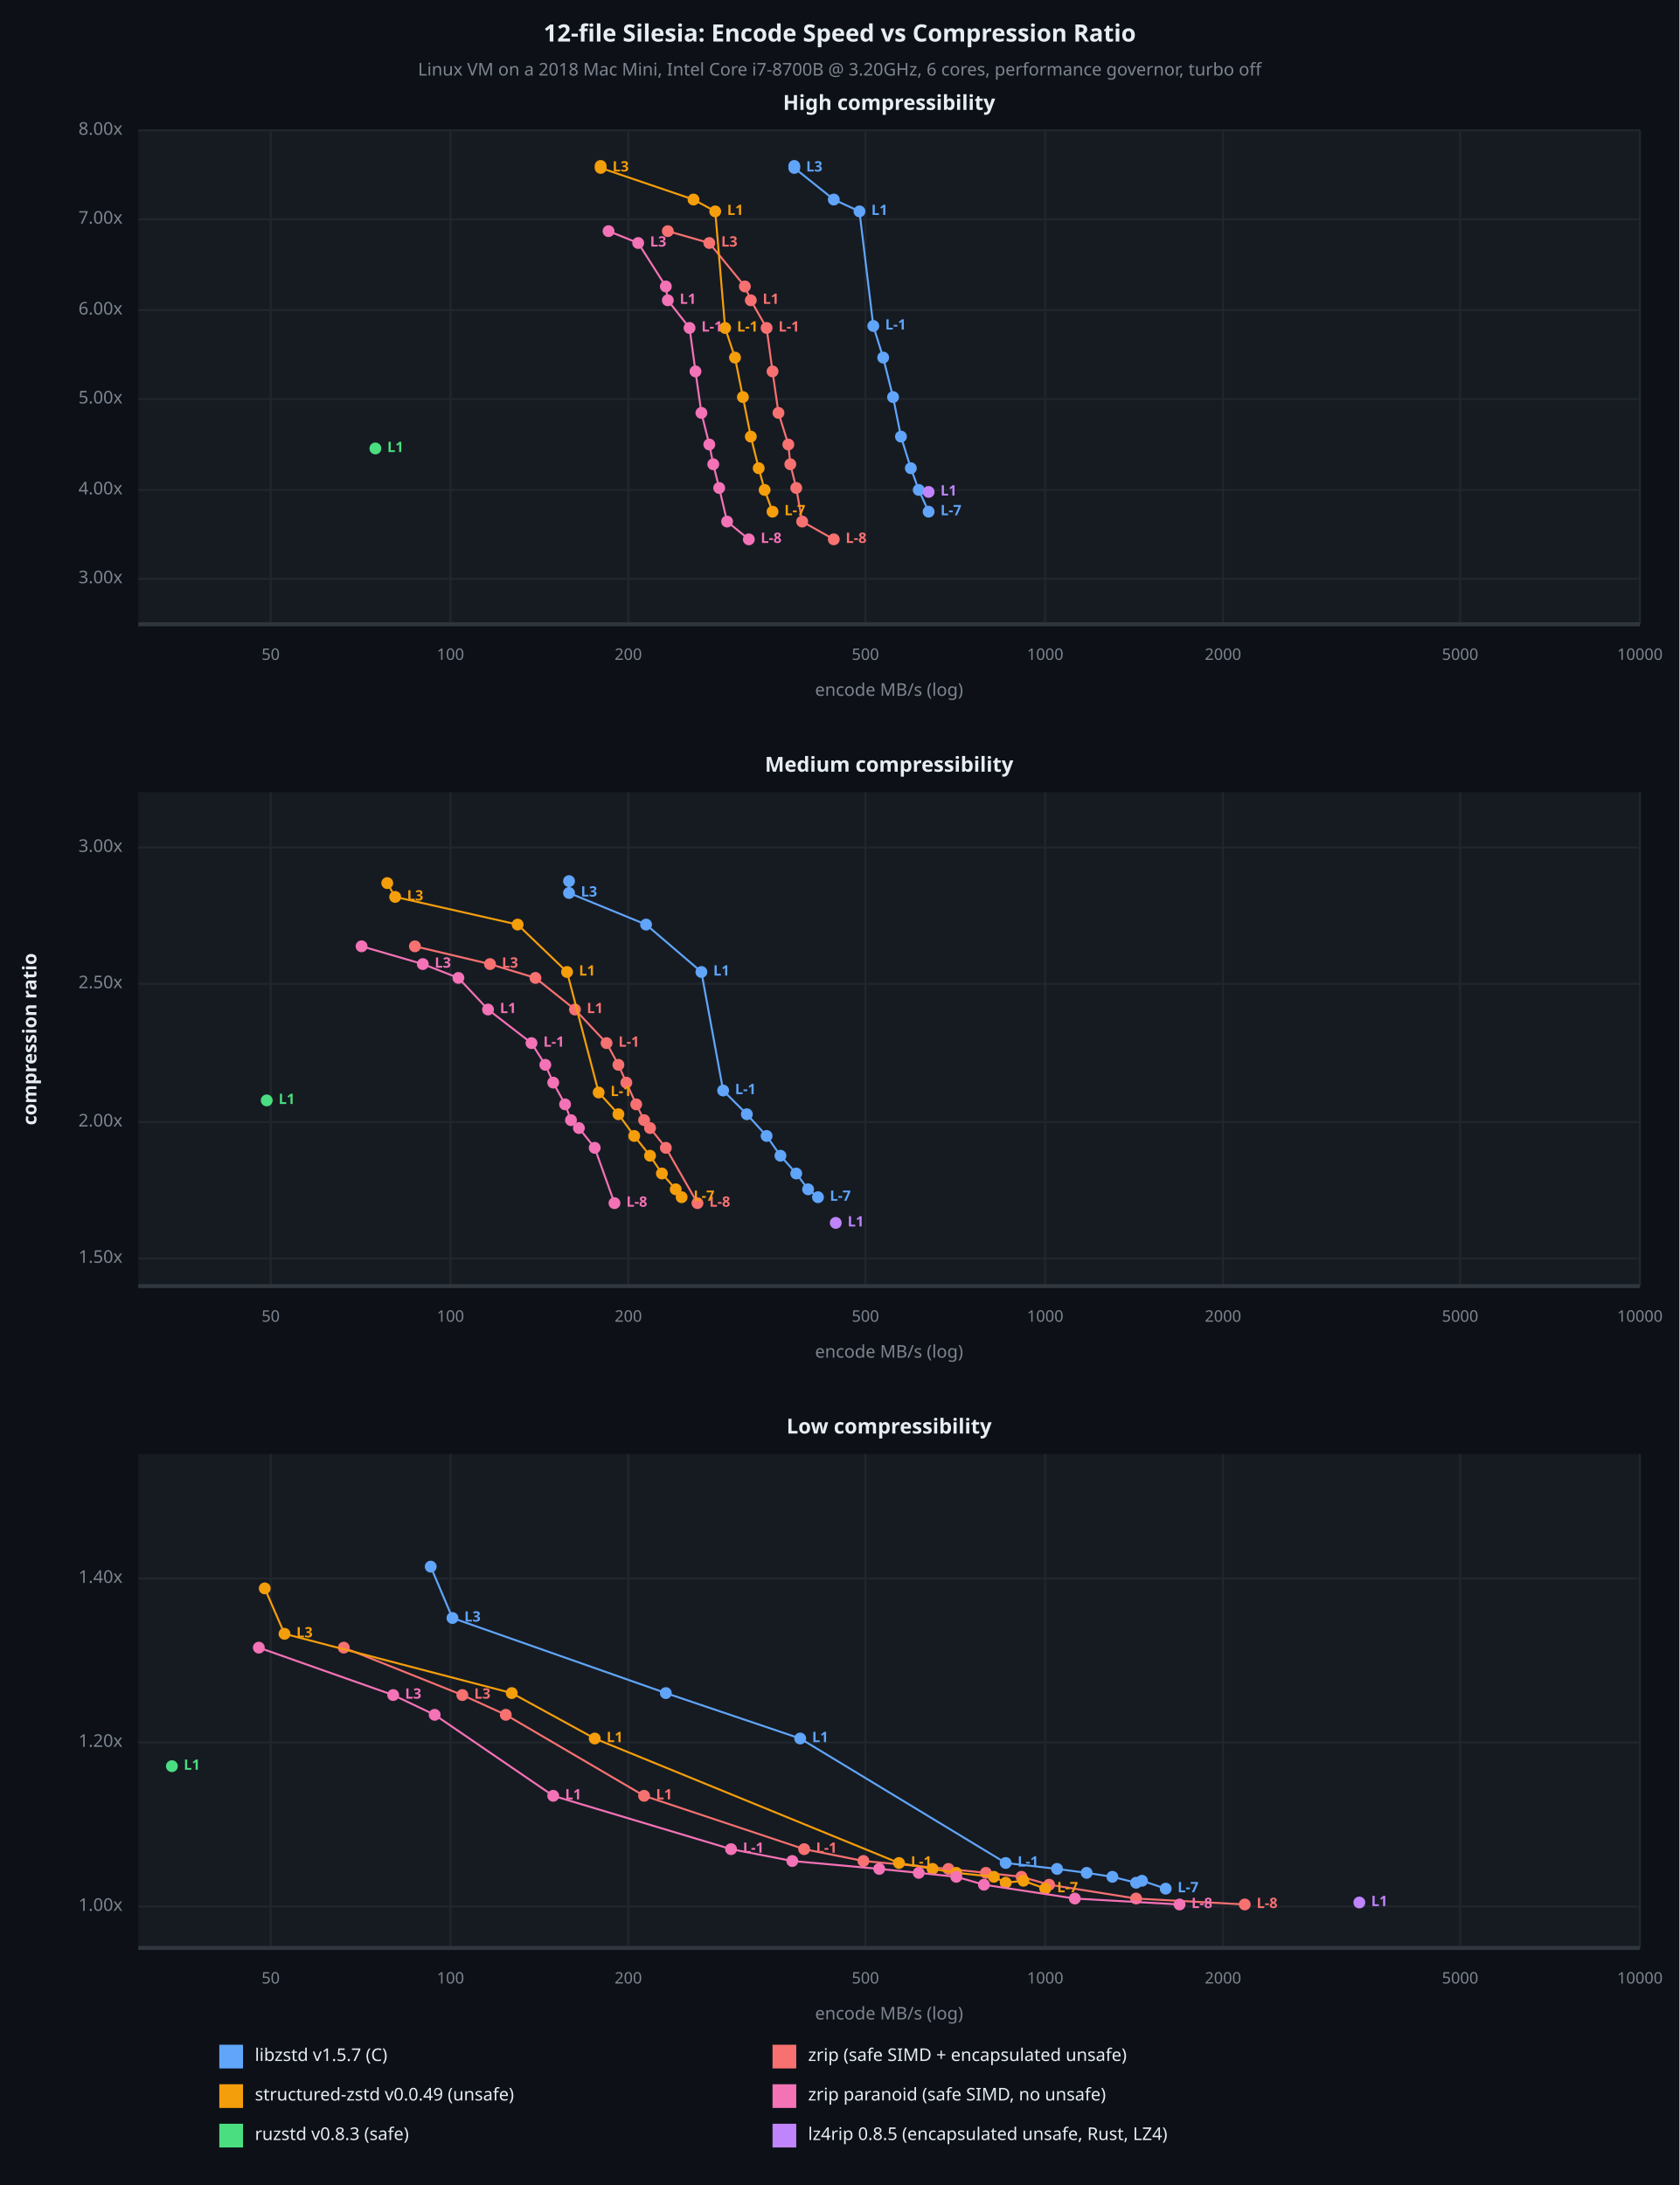
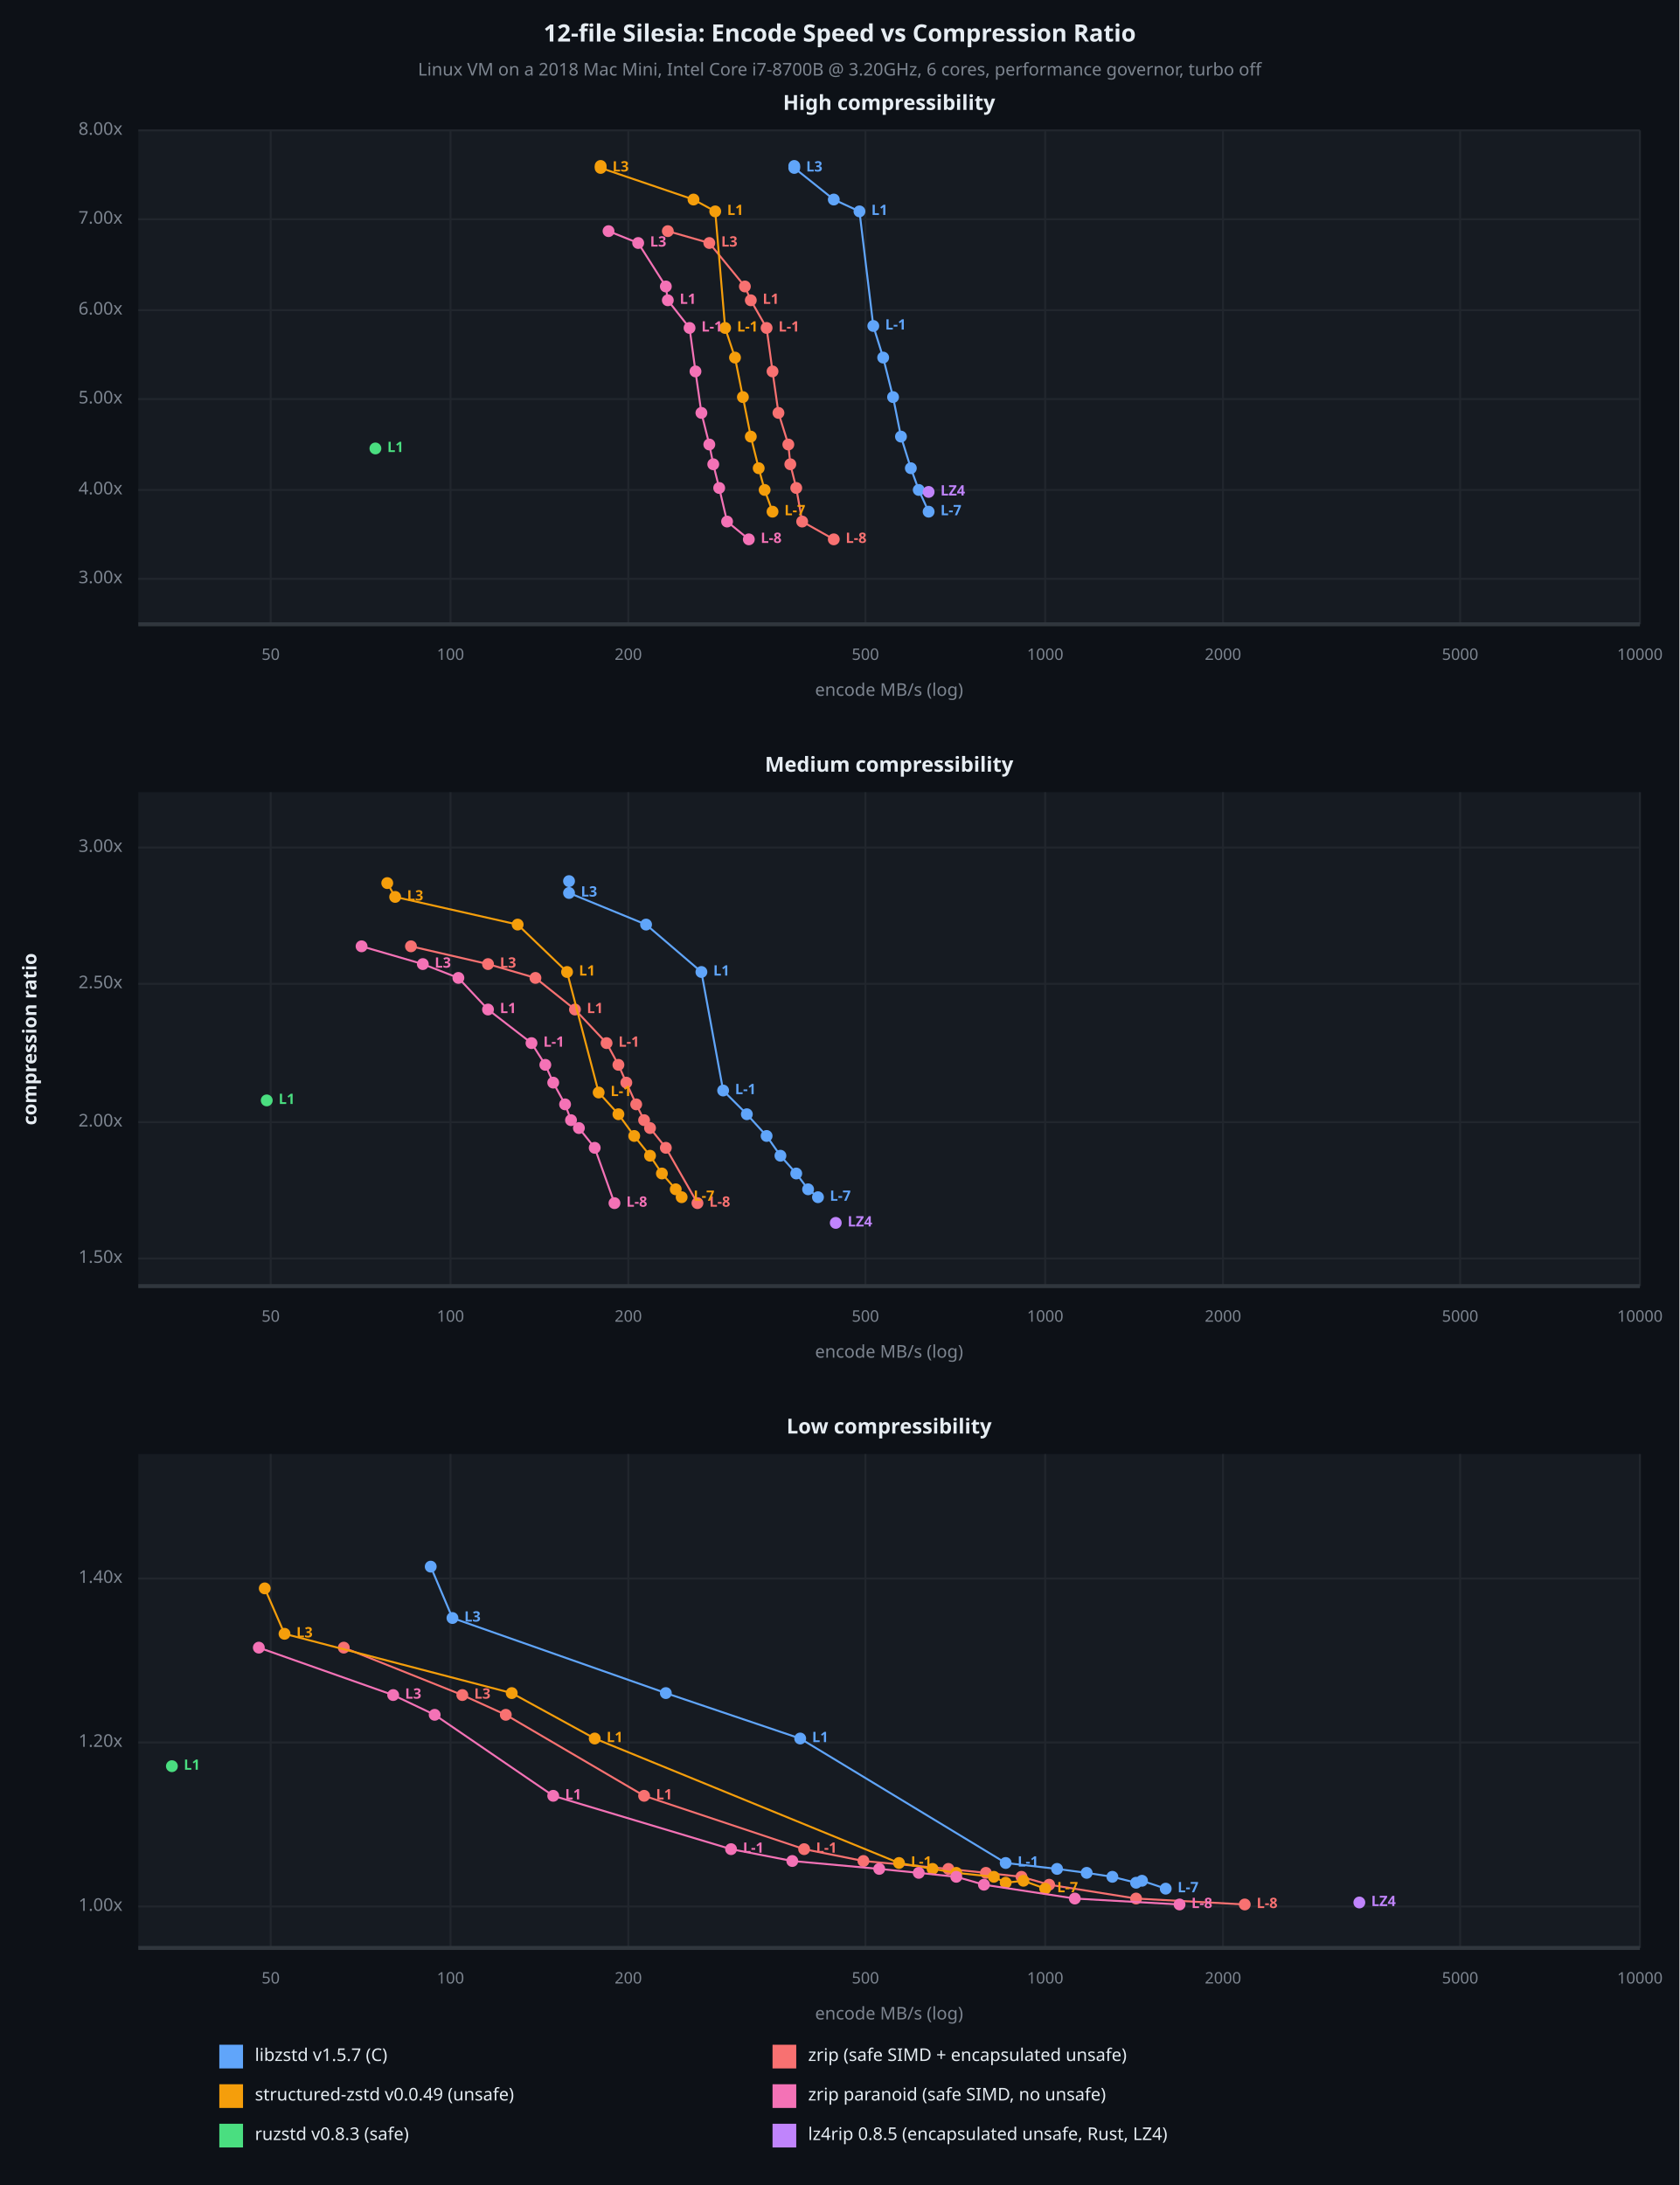
<svg xmlns="http://www.w3.org/2000/svg" viewBox="0 0 850 1106" font-family="system-ui, -apple-system, sans-serif">
  <rect x="0" y="0" width="850" height="1106" opacity="1" fill="#0D1117" stroke="none" />
  <text x="425" y="18" dy="0.5ex" text-anchor="middle" font-family="sans-serif" font-size="12.097" opacity="1" fill="#E6EDF3" font-weight="bold">
12-file Silesia: Encode Speed vs Compression Ratio
</text>
  <text x="425" y="36" dy="0.5ex" text-anchor="middle" font-family="sans-serif" font-size="8.871" opacity="1" fill="#7D8590">
Linux VM on a 2018 Mac Mini, Intel Core i7-8700B @ 3.20GHz, 6 cores, performance governor, turbo off
</text>
  <rect x="70" y="66" width="760" height="250" opacity="1" fill="#161B22" stroke="none" />
  <text x="450" y="53" dy="0.5ex" text-anchor="middle" font-family="sans-serif" font-size="10.484" opacity="1" fill="#E6EDF3" font-weight="bold">
High compressibility
</text>
  <polyline fill="none" opacity="1" stroke="#21262D" stroke-width="1" points="137,66 137,316 " />
  <text x="137" y="332" dy="0.5ex" text-anchor="middle" font-family="sans-serif" font-size="8.065" opacity="1" fill="#7D8590">
50
</text>
  <polyline fill="none" opacity="1" stroke="#21262D" stroke-width="1" points="228,66 228,316 " />
  <text x="228" y="332" dy="0.5ex" text-anchor="middle" font-family="sans-serif" font-size="8.065" opacity="1" fill="#7D8590">
100
</text>
  <polyline fill="none" opacity="1" stroke="#21262D" stroke-width="1" points="318,66 318,316 " />
  <text x="318" y="332" dy="0.5ex" text-anchor="middle" font-family="sans-serif" font-size="8.065" opacity="1" fill="#7D8590">
200
</text>
  <polyline fill="none" opacity="1" stroke="#21262D" stroke-width="1" points="438,66 438,316 " />
  <text x="438" y="332" dy="0.5ex" text-anchor="middle" font-family="sans-serif" font-size="8.065" opacity="1" fill="#7D8590">
500
</text>
  <polyline fill="none" opacity="1" stroke="#21262D" stroke-width="1" points="529,66 529,316 " />
  <text x="529" y="332" dy="0.5ex" text-anchor="middle" font-family="sans-serif" font-size="8.065" opacity="1" fill="#7D8590">
1000
</text>
  <polyline fill="none" opacity="1" stroke="#21262D" stroke-width="1" points="619,66 619,316 " />
  <text x="619" y="332" dy="0.5ex" text-anchor="middle" font-family="sans-serif" font-size="8.065" opacity="1" fill="#7D8590">
2000
</text>
  <polyline fill="none" opacity="1" stroke="#21262D" stroke-width="1" points="739,66 739,316 " />
  <text x="739" y="332" dy="0.5ex" text-anchor="middle" font-family="sans-serif" font-size="8.065" opacity="1" fill="#7D8590">
5000
</text>
  <polyline fill="none" opacity="1" stroke="#21262D" stroke-width="1" points="830,66 830,316 " />
  <text x="830" y="332" dy="0.5ex" text-anchor="middle" font-family="sans-serif" font-size="8.065" opacity="1" fill="#7D8590">
10000
</text>
  <polyline fill="none" opacity="1" stroke="#21262D" stroke-width="1" points="70,293 830,293 " />
  <text x="62" y="293" dy="0.5ex" text-anchor="end" font-family="sans-serif" font-size="8.871" opacity="1" fill="#7D8590">
3.00x
</text>
  <polyline fill="none" opacity="1" stroke="#21262D" stroke-width="1" points="70,248 830,248 " />
  <text x="62" y="248" dy="0.5ex" text-anchor="end" font-family="sans-serif" font-size="8.871" opacity="1" fill="#7D8590">
4.00x
</text>
  <polyline fill="none" opacity="1" stroke="#21262D" stroke-width="1" points="70,202 830,202 " />
  <text x="62" y="202" dy="0.5ex" text-anchor="end" font-family="sans-serif" font-size="8.871" opacity="1" fill="#7D8590">
5.00x
</text>
  <polyline fill="none" opacity="1" stroke="#21262D" stroke-width="1" points="70,157 830,157 " />
  <text x="62" y="157" dy="0.5ex" text-anchor="end" font-family="sans-serif" font-size="8.871" opacity="1" fill="#7D8590">
6.00x
</text>
  <polyline fill="none" opacity="1" stroke="#21262D" stroke-width="1" points="70,111 830,111 " />
  <text x="62" y="111" dy="0.5ex" text-anchor="end" font-family="sans-serif" font-size="8.871" opacity="1" fill="#7D8590">
7.00x
</text>
  <polyline fill="none" opacity="1" stroke="#21262D" stroke-width="1" points="70,66 830,66 " />
  <text x="62" y="66" dy="0.5ex" text-anchor="end" font-family="sans-serif" font-size="8.871" opacity="1" fill="#7D8590">
8.00x
</text>
  <polyline fill="none" opacity="1" stroke="#30363D" stroke-width="2" points="70,316 830,316 " />
  <polyline fill="none" opacity="1" stroke="#60A5FA" stroke-width="1" points="470,259 465,248 461,237 456,221 452,201 447,181 442,165 435,107 422,101 402,85 402,84 " />
  <circle cx="470" cy="259" r="3" opacity="1" fill="#60A5FA" stroke="none" stroke-width="1" />
  <text x="476" y="259" dy="0.5ex" text-anchor="start" font-family="sans-serif" font-size="7.258" opacity="1" fill="#60A5FA" font-weight="bold">
L-7
</text>
  <circle cx="465" cy="248" r="3" opacity="1" fill="#60A5FA" stroke="none" stroke-width="1" />
  <circle cx="461" cy="237" r="3" opacity="1" fill="#60A5FA" stroke="none" stroke-width="1" />
  <circle cx="456" cy="221" r="3" opacity="1" fill="#60A5FA" stroke="none" stroke-width="1" />
  <circle cx="452" cy="201" r="3" opacity="1" fill="#60A5FA" stroke="none" stroke-width="1" />
  <circle cx="447" cy="181" r="3" opacity="1" fill="#60A5FA" stroke="none" stroke-width="1" />
  <circle cx="442" cy="165" r="3" opacity="1" fill="#60A5FA" stroke="none" stroke-width="1" />
  <text x="448" y="165" dy="0.5ex" text-anchor="start" font-family="sans-serif" font-size="7.258" opacity="1" fill="#60A5FA" font-weight="bold">
L-1
</text>
  <circle cx="435" cy="107" r="3" opacity="1" fill="#60A5FA" stroke="none" stroke-width="1" />
  <text x="441" y="107" dy="0.5ex" text-anchor="start" font-family="sans-serif" font-size="7.258" opacity="1" fill="#60A5FA" font-weight="bold">
L1
</text>
  <circle cx="422" cy="101" r="3" opacity="1" fill="#60A5FA" stroke="none" stroke-width="1" />
  <circle cx="402" cy="85" r="3" opacity="1" fill="#60A5FA" stroke="none" stroke-width="1" />
  <text x="408" y="85" dy="0.5ex" text-anchor="start" font-family="sans-serif" font-size="7.258" opacity="1" fill="#60A5FA" font-weight="bold">
L3
</text>
  <circle cx="402" cy="84" r="3" opacity="1" fill="#60A5FA" stroke="none" stroke-width="1" />
  <polyline fill="none" opacity="1" stroke="#F87171" stroke-width="1" points="422,273 406,264 403,247 400,235 399,225 394,209 391,188 388,166 380,152 377,145 359,123 338,117 " />
  <circle cx="422" cy="273" r="3" opacity="1" fill="#F87171" stroke="none" stroke-width="1" />
  <text x="428" y="273" dy="0.5ex" text-anchor="start" font-family="sans-serif" font-size="7.258" opacity="1" fill="#F87171" font-weight="bold">
L-8
</text>
  <circle cx="406" cy="264" r="3" opacity="1" fill="#F87171" stroke="none" stroke-width="1" />
  <circle cx="403" cy="247" r="3" opacity="1" fill="#F87171" stroke="none" stroke-width="1" />
  <circle cx="400" cy="235" r="3" opacity="1" fill="#F87171" stroke="none" stroke-width="1" />
  <circle cx="399" cy="225" r="3" opacity="1" fill="#F87171" stroke="none" stroke-width="1" />
  <circle cx="394" cy="209" r="3" opacity="1" fill="#F87171" stroke="none" stroke-width="1" />
  <circle cx="391" cy="188" r="3" opacity="1" fill="#F87171" stroke="none" stroke-width="1" />
  <circle cx="388" cy="166" r="3" opacity="1" fill="#F87171" stroke="none" stroke-width="1" />
  <text x="394" y="166" dy="0.5ex" text-anchor="start" font-family="sans-serif" font-size="7.258" opacity="1" fill="#F87171" font-weight="bold">
L-1
</text>
  <circle cx="380" cy="152" r="3" opacity="1" fill="#F87171" stroke="none" stroke-width="1" />
  <text x="386" y="152" dy="0.5ex" text-anchor="start" font-family="sans-serif" font-size="7.258" opacity="1" fill="#F87171" font-weight="bold">
L1
</text>
  <circle cx="377" cy="145" r="3" opacity="1" fill="#F87171" stroke="none" stroke-width="1" />
  <circle cx="359" cy="123" r="3" opacity="1" fill="#F87171" stroke="none" stroke-width="1" />
  <text x="365" y="123" dy="0.5ex" text-anchor="start" font-family="sans-serif" font-size="7.258" opacity="1" fill="#F87171" font-weight="bold">
L3
</text>
  <circle cx="338" cy="117" r="3" opacity="1" fill="#F87171" stroke="none" stroke-width="1" />
  <polyline fill="none" opacity="1" stroke="#F59E0B" stroke-width="1" points="391,259 387,248 384,237 380,221 376,201 372,181 367,166 362,107 351,101 304,85 304,84 " />
  <circle cx="391" cy="259" r="3" opacity="1" fill="#F59E0B" stroke="none" stroke-width="1" />
  <text x="397" y="259" dy="0.5ex" text-anchor="start" font-family="sans-serif" font-size="7.258" opacity="1" fill="#F59E0B" font-weight="bold">
L-7
</text>
  <circle cx="387" cy="248" r="3" opacity="1" fill="#F59E0B" stroke="none" stroke-width="1" />
  <circle cx="384" cy="237" r="3" opacity="1" fill="#F59E0B" stroke="none" stroke-width="1" />
  <circle cx="380" cy="221" r="3" opacity="1" fill="#F59E0B" stroke="none" stroke-width="1" />
  <circle cx="376" cy="201" r="3" opacity="1" fill="#F59E0B" stroke="none" stroke-width="1" />
  <circle cx="372" cy="181" r="3" opacity="1" fill="#F59E0B" stroke="none" stroke-width="1" />
  <circle cx="367" cy="166" r="3" opacity="1" fill="#F59E0B" stroke="none" stroke-width="1" />
  <text x="373" y="166" dy="0.5ex" text-anchor="start" font-family="sans-serif" font-size="7.258" opacity="1" fill="#F59E0B" font-weight="bold">
L-1
</text>
  <circle cx="362" cy="107" r="3" opacity="1" fill="#F59E0B" stroke="none" stroke-width="1" />
  <text x="368" y="107" dy="0.5ex" text-anchor="start" font-family="sans-serif" font-size="7.258" opacity="1" fill="#F59E0B" font-weight="bold">
L1
</text>
  <circle cx="351" cy="101" r="3" opacity="1" fill="#F59E0B" stroke="none" stroke-width="1" />
  <circle cx="304" cy="85" r="3" opacity="1" fill="#F59E0B" stroke="none" stroke-width="1" />
  <text x="310" y="85" dy="0.5ex" text-anchor="start" font-family="sans-serif" font-size="7.258" opacity="1" fill="#F59E0B" font-weight="bold">
L3
</text>
  <circle cx="304" cy="84" r="3" opacity="1" fill="#F59E0B" stroke="none" stroke-width="1" />
  <polyline fill="none" opacity="1" stroke="#F472B6" stroke-width="1" points="379,273 368,264 364,247 361,235 359,225 355,209 352,188 349,166 338,152 337,145 323,123 308,117 " />
  <circle cx="379" cy="273" r="3" opacity="1" fill="#F472B6" stroke="none" stroke-width="1" />
  <text x="385" y="273" dy="0.5ex" text-anchor="start" font-family="sans-serif" font-size="7.258" opacity="1" fill="#F472B6" font-weight="bold">
L-8
</text>
  <circle cx="368" cy="264" r="3" opacity="1" fill="#F472B6" stroke="none" stroke-width="1" />
  <circle cx="364" cy="247" r="3" opacity="1" fill="#F472B6" stroke="none" stroke-width="1" />
  <circle cx="361" cy="235" r="3" opacity="1" fill="#F472B6" stroke="none" stroke-width="1" />
  <circle cx="359" cy="225" r="3" opacity="1" fill="#F472B6" stroke="none" stroke-width="1" />
  <circle cx="355" cy="209" r="3" opacity="1" fill="#F472B6" stroke="none" stroke-width="1" />
  <circle cx="352" cy="188" r="3" opacity="1" fill="#F472B6" stroke="none" stroke-width="1" />
  <circle cx="349" cy="166" r="3" opacity="1" fill="#F472B6" stroke="none" stroke-width="1" />
  <text x="355" y="166" dy="0.5ex" text-anchor="start" font-family="sans-serif" font-size="7.258" opacity="1" fill="#F472B6" font-weight="bold">
L-1
</text>
  <circle cx="338" cy="152" r="3" opacity="1" fill="#F472B6" stroke="none" stroke-width="1" />
  <text x="344" y="152" dy="0.5ex" text-anchor="start" font-family="sans-serif" font-size="7.258" opacity="1" fill="#F472B6" font-weight="bold">
L1
</text>
  <circle cx="337" cy="145" r="3" opacity="1" fill="#F472B6" stroke="none" stroke-width="1" />
  <circle cx="323" cy="123" r="3" opacity="1" fill="#F472B6" stroke="none" stroke-width="1" />
  <text x="329" y="123" dy="0.5ex" text-anchor="start" font-family="sans-serif" font-size="7.258" opacity="1" fill="#F472B6" font-weight="bold">
L3
</text>
  <circle cx="308" cy="117" r="3" opacity="1" fill="#F472B6" stroke="none" stroke-width="1" />
  <circle cx="190" cy="227" r="3" opacity="1" fill="#4ADE80" stroke="none" stroke-width="1" />
  <text x="196" y="227" dy="0.5ex" text-anchor="start" font-family="sans-serif" font-size="7.258" opacity="1" fill="#4ADE80" font-weight="bold">
L1
</text>
  <circle cx="470" cy="249" r="3" opacity="1" fill="#C084FC" stroke="none" stroke-width="1" />
  <text x="476" y="249" dy="0.5ex" text-anchor="start" font-family="sans-serif" font-size="7.258" opacity="1" fill="#C084FC" font-weight="bold">
- L1
+ LZ4
</text>
  <text x="450" y="350" dy="0.5ex" text-anchor="middle" font-family="sans-serif" font-size="8.871" opacity="1" fill="#7D8590">
encode MB/s (log)
</text>
  <rect x="70" y="401" width="760" height="250" opacity="1" fill="#161B22" stroke="none" />
  <text x="450" y="388" dy="0.5ex" text-anchor="middle" font-family="sans-serif" font-size="10.484" opacity="1" fill="#E6EDF3" font-weight="bold">
Medium compressibility
</text>
  <polyline fill="none" opacity="1" stroke="#21262D" stroke-width="1" points="137,401 137,651 " />
  <text x="137" y="667" dy="0.5ex" text-anchor="middle" font-family="sans-serif" font-size="8.065" opacity="1" fill="#7D8590">
50
</text>
  <polyline fill="none" opacity="1" stroke="#21262D" stroke-width="1" points="228,401 228,651 " />
  <text x="228" y="667" dy="0.5ex" text-anchor="middle" font-family="sans-serif" font-size="8.065" opacity="1" fill="#7D8590">
100
</text>
  <polyline fill="none" opacity="1" stroke="#21262D" stroke-width="1" points="318,401 318,651 " />
  <text x="318" y="667" dy="0.5ex" text-anchor="middle" font-family="sans-serif" font-size="8.065" opacity="1" fill="#7D8590">
200
</text>
  <polyline fill="none" opacity="1" stroke="#21262D" stroke-width="1" points="438,401 438,651 " />
  <text x="438" y="667" dy="0.5ex" text-anchor="middle" font-family="sans-serif" font-size="8.065" opacity="1" fill="#7D8590">
500
</text>
  <polyline fill="none" opacity="1" stroke="#21262D" stroke-width="1" points="529,401 529,651 " />
  <text x="529" y="667" dy="0.5ex" text-anchor="middle" font-family="sans-serif" font-size="8.065" opacity="1" fill="#7D8590">
1000
</text>
  <polyline fill="none" opacity="1" stroke="#21262D" stroke-width="1" points="619,401 619,651 " />
  <text x="619" y="667" dy="0.5ex" text-anchor="middle" font-family="sans-serif" font-size="8.065" opacity="1" fill="#7D8590">
2000
</text>
  <polyline fill="none" opacity="1" stroke="#21262D" stroke-width="1" points="739,401 739,651 " />
  <text x="739" y="667" dy="0.5ex" text-anchor="middle" font-family="sans-serif" font-size="8.065" opacity="1" fill="#7D8590">
5000
</text>
  <polyline fill="none" opacity="1" stroke="#21262D" stroke-width="1" points="830,401 830,651 " />
  <text x="830" y="667" dy="0.5ex" text-anchor="middle" font-family="sans-serif" font-size="8.065" opacity="1" fill="#7D8590">
10000
</text>
  <polyline fill="none" opacity="1" stroke="#21262D" stroke-width="1" points="70,637 830,637 " />
  <text x="62" y="637" dy="0.5ex" text-anchor="end" font-family="sans-serif" font-size="8.871" opacity="1" fill="#7D8590">
1.50x
</text>
  <polyline fill="none" opacity="1" stroke="#21262D" stroke-width="1" points="70,568 830,568 " />
  <text x="62" y="568" dy="0.5ex" text-anchor="end" font-family="sans-serif" font-size="8.871" opacity="1" fill="#7D8590">
2.00x
</text>
  <polyline fill="none" opacity="1" stroke="#21262D" stroke-width="1" points="70,498 830,498 " />
  <text x="62" y="498" dy="0.5ex" text-anchor="end" font-family="sans-serif" font-size="8.871" opacity="1" fill="#7D8590">
2.50x
</text>
  <polyline fill="none" opacity="1" stroke="#21262D" stroke-width="1" points="70,429 830,429 " />
  <text x="62" y="429" dy="0.5ex" text-anchor="end" font-family="sans-serif" font-size="8.871" opacity="1" fill="#7D8590">
3.00x
</text>
  <polyline fill="none" opacity="1" stroke="#30363D" stroke-width="2" points="70,651 830,651 " />
  <polyline fill="none" opacity="1" stroke="#60A5FA" stroke-width="1" points="414,606 409,602 403,594 395,585 388,575 378,564 366,552 355,492 327,468 288,452 288,446 " />
  <circle cx="414" cy="606" r="3" opacity="1" fill="#60A5FA" stroke="none" stroke-width="1" />
  <text x="420" y="606" dy="0.5ex" text-anchor="start" font-family="sans-serif" font-size="7.258" opacity="1" fill="#60A5FA" font-weight="bold">
L-7
</text>
  <circle cx="409" cy="602" r="3" opacity="1" fill="#60A5FA" stroke="none" stroke-width="1" />
  <circle cx="403" cy="594" r="3" opacity="1" fill="#60A5FA" stroke="none" stroke-width="1" />
  <circle cx="395" cy="585" r="3" opacity="1" fill="#60A5FA" stroke="none" stroke-width="1" />
  <circle cx="388" cy="575" r="3" opacity="1" fill="#60A5FA" stroke="none" stroke-width="1" />
  <circle cx="378" cy="564" r="3" opacity="1" fill="#60A5FA" stroke="none" stroke-width="1" />
  <circle cx="366" cy="552" r="3" opacity="1" fill="#60A5FA" stroke="none" stroke-width="1" />
  <text x="372" y="552" dy="0.5ex" text-anchor="start" font-family="sans-serif" font-size="7.258" opacity="1" fill="#60A5FA" font-weight="bold">
L-1
</text>
  <circle cx="355" cy="492" r="3" opacity="1" fill="#60A5FA" stroke="none" stroke-width="1" />
  <text x="361" y="492" dy="0.5ex" text-anchor="start" font-family="sans-serif" font-size="7.258" opacity="1" fill="#60A5FA" font-weight="bold">
L1
</text>
  <circle cx="327" cy="468" r="3" opacity="1" fill="#60A5FA" stroke="none" stroke-width="1" />
  <circle cx="288" cy="452" r="3" opacity="1" fill="#60A5FA" stroke="none" stroke-width="1" />
  <text x="294" y="452" dy="0.5ex" text-anchor="start" font-family="sans-serif" font-size="7.258" opacity="1" fill="#60A5FA" font-weight="bold">
L3
</text>
  <circle cx="288" cy="446" r="3" opacity="1" fill="#60A5FA" stroke="none" stroke-width="1" />
-   <polyline fill="none" opacity="1" stroke="#F87171" stroke-width="1" points="353,609 337,581 329,571 326,567 322,559 317,548 313,539 307,528 291,511 271,495 248,488 210,479 " />
+   <polyline fill="none" opacity="1" stroke="#F87171" stroke-width="1" points="353,609 337,581 329,571 326,567 322,559 317,548 313,539 307,528 291,511 271,495 247,488 208,479 " />
  <circle cx="353" cy="609" r="3" opacity="1" fill="#F87171" stroke="none" stroke-width="1" />
  <text x="359" y="609" dy="0.5ex" text-anchor="start" font-family="sans-serif" font-size="7.258" opacity="1" fill="#F87171" font-weight="bold">
L-8
</text>
  <circle cx="337" cy="581" r="3" opacity="1" fill="#F87171" stroke="none" stroke-width="1" />
  <circle cx="329" cy="571" r="3" opacity="1" fill="#F87171" stroke="none" stroke-width="1" />
  <circle cx="326" cy="567" r="3" opacity="1" fill="#F87171" stroke="none" stroke-width="1" />
  <circle cx="322" cy="559" r="3" opacity="1" fill="#F87171" stroke="none" stroke-width="1" />
  <circle cx="317" cy="548" r="3" opacity="1" fill="#F87171" stroke="none" stroke-width="1" />
  <circle cx="313" cy="539" r="3" opacity="1" fill="#F87171" stroke="none" stroke-width="1" />
  <circle cx="307" cy="528" r="3" opacity="1" fill="#F87171" stroke="none" stroke-width="1" />
  <text x="313" y="528" dy="0.5ex" text-anchor="start" font-family="sans-serif" font-size="7.258" opacity="1" fill="#F87171" font-weight="bold">
L-1
</text>
  <circle cx="291" cy="511" r="3" opacity="1" fill="#F87171" stroke="none" stroke-width="1" />
  <text x="297" y="511" dy="0.5ex" text-anchor="start" font-family="sans-serif" font-size="7.258" opacity="1" fill="#F87171" font-weight="bold">
L1
</text>
  <circle cx="271" cy="495" r="3" opacity="1" fill="#F87171" stroke="none" stroke-width="1" />
-   <circle cx="248" cy="488" r="3" opacity="1" fill="#F87171" stroke="none" stroke-width="1" />
-   <text x="254" y="488" dy="0.5ex" text-anchor="start" font-family="sans-serif" font-size="7.258" opacity="1" fill="#F87171" font-weight="bold">
- L3
- </text>
-   <circle cx="210" cy="479" r="3" opacity="1" fill="#F87171" stroke="none" stroke-width="1" />
+   <circle cx="247" cy="488" r="3" opacity="1" fill="#F87171" stroke="none" stroke-width="1" />
+   <text x="253" y="488" dy="0.5ex" text-anchor="start" font-family="sans-serif" font-size="7.258" opacity="1" fill="#F87171" font-weight="bold">
+ L3
+ </text>
+   <circle cx="208" cy="479" r="3" opacity="1" fill="#F87171" stroke="none" stroke-width="1" />
  <polyline fill="none" opacity="1" stroke="#F59E0B" stroke-width="1" points="345,606 342,602 335,594 329,585 321,575 313,564 303,553 287,492 262,468 200,454 196,447 " />
  <circle cx="345" cy="606" r="3" opacity="1" fill="#F59E0B" stroke="none" stroke-width="1" />
  <text x="351" y="606" dy="0.5ex" text-anchor="start" font-family="sans-serif" font-size="7.258" opacity="1" fill="#F59E0B" font-weight="bold">
L-7
</text>
  <circle cx="342" cy="602" r="3" opacity="1" fill="#F59E0B" stroke="none" stroke-width="1" />
  <circle cx="335" cy="594" r="3" opacity="1" fill="#F59E0B" stroke="none" stroke-width="1" />
  <circle cx="329" cy="585" r="3" opacity="1" fill="#F59E0B" stroke="none" stroke-width="1" />
  <circle cx="321" cy="575" r="3" opacity="1" fill="#F59E0B" stroke="none" stroke-width="1" />
  <circle cx="313" cy="564" r="3" opacity="1" fill="#F59E0B" stroke="none" stroke-width="1" />
  <circle cx="303" cy="553" r="3" opacity="1" fill="#F59E0B" stroke="none" stroke-width="1" />
  <text x="309" y="553" dy="0.5ex" text-anchor="start" font-family="sans-serif" font-size="7.258" opacity="1" fill="#F59E0B" font-weight="bold">
L-1
</text>
  <circle cx="287" cy="492" r="3" opacity="1" fill="#F59E0B" stroke="none" stroke-width="1" />
  <text x="293" y="492" dy="0.5ex" text-anchor="start" font-family="sans-serif" font-size="7.258" opacity="1" fill="#F59E0B" font-weight="bold">
L1
</text>
  <circle cx="262" cy="468" r="3" opacity="1" fill="#F59E0B" stroke="none" stroke-width="1" />
  <circle cx="200" cy="454" r="3" opacity="1" fill="#F59E0B" stroke="none" stroke-width="1" />
  <text x="206" y="454" dy="0.5ex" text-anchor="start" font-family="sans-serif" font-size="7.258" opacity="1" fill="#F59E0B" font-weight="bold">
L3
</text>
  <circle cx="196" cy="447" r="3" opacity="1" fill="#F59E0B" stroke="none" stroke-width="1" />
  <polyline fill="none" opacity="1" stroke="#F472B6" stroke-width="1" points="311,609 301,581 293,571 289,567 286,559 280,548 276,539 269,528 247,511 232,495 214,488 183,479 " />
  <circle cx="311" cy="609" r="3" opacity="1" fill="#F472B6" stroke="none" stroke-width="1" />
  <text x="317" y="609" dy="0.5ex" text-anchor="start" font-family="sans-serif" font-size="7.258" opacity="1" fill="#F472B6" font-weight="bold">
L-8
</text>
  <circle cx="301" cy="581" r="3" opacity="1" fill="#F472B6" stroke="none" stroke-width="1" />
  <circle cx="293" cy="571" r="3" opacity="1" fill="#F472B6" stroke="none" stroke-width="1" />
  <circle cx="289" cy="567" r="3" opacity="1" fill="#F472B6" stroke="none" stroke-width="1" />
  <circle cx="286" cy="559" r="3" opacity="1" fill="#F472B6" stroke="none" stroke-width="1" />
  <circle cx="280" cy="548" r="3" opacity="1" fill="#F472B6" stroke="none" stroke-width="1" />
  <circle cx="276" cy="539" r="3" opacity="1" fill="#F472B6" stroke="none" stroke-width="1" />
  <circle cx="269" cy="528" r="3" opacity="1" fill="#F472B6" stroke="none" stroke-width="1" />
  <text x="275" y="528" dy="0.5ex" text-anchor="start" font-family="sans-serif" font-size="7.258" opacity="1" fill="#F472B6" font-weight="bold">
L-1
</text>
  <circle cx="247" cy="511" r="3" opacity="1" fill="#F472B6" stroke="none" stroke-width="1" />
  <text x="253" y="511" dy="0.5ex" text-anchor="start" font-family="sans-serif" font-size="7.258" opacity="1" fill="#F472B6" font-weight="bold">
L1
</text>
  <circle cx="232" cy="495" r="3" opacity="1" fill="#F472B6" stroke="none" stroke-width="1" />
  <circle cx="214" cy="488" r="3" opacity="1" fill="#F472B6" stroke="none" stroke-width="1" />
  <text x="220" y="488" dy="0.5ex" text-anchor="start" font-family="sans-serif" font-size="7.258" opacity="1" fill="#F472B6" font-weight="bold">
L3
</text>
  <circle cx="183" cy="479" r="3" opacity="1" fill="#F472B6" stroke="none" stroke-width="1" />
  <circle cx="135" cy="557" r="3" opacity="1" fill="#4ADE80" stroke="none" stroke-width="1" />
  <text x="141" y="557" dy="0.5ex" text-anchor="start" font-family="sans-serif" font-size="7.258" opacity="1" fill="#4ADE80" font-weight="bold">
L1
</text>
  <circle cx="423" cy="619" r="3" opacity="1" fill="#C084FC" stroke="none" stroke-width="1" />
  <text x="429" y="619" dy="0.5ex" text-anchor="start" font-family="sans-serif" font-size="7.258" opacity="1" fill="#C084FC" font-weight="bold">
- L1
+ LZ4
</text>
  <text x="450" y="685" dy="0.5ex" text-anchor="middle" font-family="sans-serif" font-size="8.871" opacity="1" fill="#7D8590">
encode MB/s (log)
</text>
  <rect x="70" y="736" width="760" height="250" opacity="1" fill="#161B22" stroke="none" />
  <text x="450" y="723" dy="0.5ex" text-anchor="middle" font-family="sans-serif" font-size="10.484" opacity="1" fill="#E6EDF3" font-weight="bold">
Low compressibility
</text>
  <polyline fill="none" opacity="1" stroke="#21262D" stroke-width="1" points="137,736 137,986 " />
  <text x="137" y="1002" dy="0.5ex" text-anchor="middle" font-family="sans-serif" font-size="8.065" opacity="1" fill="#7D8590">
50
</text>
  <polyline fill="none" opacity="1" stroke="#21262D" stroke-width="1" points="228,736 228,986 " />
  <text x="228" y="1002" dy="0.5ex" text-anchor="middle" font-family="sans-serif" font-size="8.065" opacity="1" fill="#7D8590">
100
</text>
  <polyline fill="none" opacity="1" stroke="#21262D" stroke-width="1" points="318,736 318,986 " />
  <text x="318" y="1002" dy="0.5ex" text-anchor="middle" font-family="sans-serif" font-size="8.065" opacity="1" fill="#7D8590">
200
</text>
  <polyline fill="none" opacity="1" stroke="#21262D" stroke-width="1" points="438,736 438,986 " />
  <text x="438" y="1002" dy="0.5ex" text-anchor="middle" font-family="sans-serif" font-size="8.065" opacity="1" fill="#7D8590">
500
</text>
  <polyline fill="none" opacity="1" stroke="#21262D" stroke-width="1" points="529,736 529,986 " />
  <text x="529" y="1002" dy="0.5ex" text-anchor="middle" font-family="sans-serif" font-size="8.065" opacity="1" fill="#7D8590">
1000
</text>
  <polyline fill="none" opacity="1" stroke="#21262D" stroke-width="1" points="619,736 619,986 " />
  <text x="619" y="1002" dy="0.5ex" text-anchor="middle" font-family="sans-serif" font-size="8.065" opacity="1" fill="#7D8590">
2000
</text>
  <polyline fill="none" opacity="1" stroke="#21262D" stroke-width="1" points="739,736 739,986 " />
  <text x="739" y="1002" dy="0.5ex" text-anchor="middle" font-family="sans-serif" font-size="8.065" opacity="1" fill="#7D8590">
5000
</text>
  <polyline fill="none" opacity="1" stroke="#21262D" stroke-width="1" points="830,736 830,986 " />
  <text x="830" y="1002" dy="0.5ex" text-anchor="middle" font-family="sans-serif" font-size="8.065" opacity="1" fill="#7D8590">
10000
</text>
  <polyline fill="none" opacity="1" stroke="#21262D" stroke-width="1" points="70,965 830,965 " />
  <text x="62" y="965" dy="0.5ex" text-anchor="end" font-family="sans-serif" font-size="8.871" opacity="1" fill="#7D8590">
1.00x
</text>
  <polyline fill="none" opacity="1" stroke="#21262D" stroke-width="1" points="70,882 830,882 " />
  <text x="62" y="882" dy="0.5ex" text-anchor="end" font-family="sans-serif" font-size="8.871" opacity="1" fill="#7D8590">
1.20x
</text>
  <polyline fill="none" opacity="1" stroke="#21262D" stroke-width="1" points="70,799 830,799 " />
  <text x="62" y="799" dy="0.5ex" text-anchor="end" font-family="sans-serif" font-size="8.871" opacity="1" fill="#7D8590">
1.40x
</text>
  <polyline fill="none" opacity="1" stroke="#30363D" stroke-width="2" points="70,986 830,986 " />
  <polyline fill="none" opacity="1" stroke="#60A5FA" stroke-width="1" points="590,956 578,952 575,953 563,950 550,948 535,946 509,943 405,880 337,857 229,819 218,793 " />
  <circle cx="590" cy="956" r="3" opacity="1" fill="#60A5FA" stroke="none" stroke-width="1" />
  <text x="596" y="956" dy="0.5ex" text-anchor="start" font-family="sans-serif" font-size="7.258" opacity="1" fill="#60A5FA" font-weight="bold">
L-7
</text>
  <circle cx="578" cy="952" r="3" opacity="1" fill="#60A5FA" stroke="none" stroke-width="1" />
  <circle cx="575" cy="953" r="3" opacity="1" fill="#60A5FA" stroke="none" stroke-width="1" />
  <circle cx="563" cy="950" r="3" opacity="1" fill="#60A5FA" stroke="none" stroke-width="1" />
  <circle cx="550" cy="948" r="3" opacity="1" fill="#60A5FA" stroke="none" stroke-width="1" />
  <circle cx="535" cy="946" r="3" opacity="1" fill="#60A5FA" stroke="none" stroke-width="1" />
  <circle cx="509" cy="943" r="3" opacity="1" fill="#60A5FA" stroke="none" stroke-width="1" />
  <text x="515" y="943" dy="0.5ex" text-anchor="start" font-family="sans-serif" font-size="7.258" opacity="1" fill="#60A5FA" font-weight="bold">
L-1
</text>
  <circle cx="405" cy="880" r="3" opacity="1" fill="#60A5FA" stroke="none" stroke-width="1" />
  <text x="411" y="880" dy="0.5ex" text-anchor="start" font-family="sans-serif" font-size="7.258" opacity="1" fill="#60A5FA" font-weight="bold">
L1
</text>
  <circle cx="337" cy="857" r="3" opacity="1" fill="#60A5FA" stroke="none" stroke-width="1" />
  <circle cx="229" cy="819" r="3" opacity="1" fill="#60A5FA" stroke="none" stroke-width="1" />
  <text x="235" y="819" dy="0.5ex" text-anchor="start" font-family="sans-serif" font-size="7.258" opacity="1" fill="#60A5FA" font-weight="bold">
L3
</text>
  <circle cx="218" cy="793" r="3" opacity="1" fill="#60A5FA" stroke="none" stroke-width="1" />
  <polyline fill="none" opacity="1" stroke="#F87171" stroke-width="1" points="630,964 575,961 531,954 517,950 499,948 480,946 437,942 407,936 326,909 256,868 234,858 174,834 " />
  <circle cx="630" cy="964" r="3" opacity="1" fill="#F87171" stroke="none" stroke-width="1" />
  <text x="636" y="964" dy="0.5ex" text-anchor="start" font-family="sans-serif" font-size="7.258" opacity="1" fill="#F87171" font-weight="bold">
L-8
</text>
  <circle cx="575" cy="961" r="3" opacity="1" fill="#F87171" stroke="none" stroke-width="1" />
  <circle cx="531" cy="954" r="3" opacity="1" fill="#F87171" stroke="none" stroke-width="1" />
  <circle cx="517" cy="950" r="3" opacity="1" fill="#F87171" stroke="none" stroke-width="1" />
  <circle cx="499" cy="948" r="3" opacity="1" fill="#F87171" stroke="none" stroke-width="1" />
  <circle cx="480" cy="946" r="3" opacity="1" fill="#F87171" stroke="none" stroke-width="1" />
  <circle cx="437" cy="942" r="3" opacity="1" fill="#F87171" stroke="none" stroke-width="1" />
  <circle cx="407" cy="936" r="3" opacity="1" fill="#F87171" stroke="none" stroke-width="1" />
  <text x="413" y="936" dy="0.5ex" text-anchor="start" font-family="sans-serif" font-size="7.258" opacity="1" fill="#F87171" font-weight="bold">
L-1
</text>
  <circle cx="326" cy="909" r="3" opacity="1" fill="#F87171" stroke="none" stroke-width="1" />
  <text x="332" y="909" dy="0.5ex" text-anchor="start" font-family="sans-serif" font-size="7.258" opacity="1" fill="#F87171" font-weight="bold">
L1
</text>
  <circle cx="256" cy="868" r="3" opacity="1" fill="#F87171" stroke="none" stroke-width="1" />
  <circle cx="234" cy="858" r="3" opacity="1" fill="#F87171" stroke="none" stroke-width="1" />
  <text x="240" y="858" dy="0.5ex" text-anchor="start" font-family="sans-serif" font-size="7.258" opacity="1" fill="#F87171" font-weight="bold">
L3
</text>
  <circle cx="174" cy="834" r="3" opacity="1" fill="#F87171" stroke="none" stroke-width="1" />
  <polyline fill="none" opacity="1" stroke="#F59E0B" stroke-width="1" points="529,956 518,952 509,953 503,950 484,948 472,946 455,943 301,880 259,857 144,827 134,804 " />
  <circle cx="529" cy="956" r="3" opacity="1" fill="#F59E0B" stroke="none" stroke-width="1" />
  <text x="535" y="956" dy="0.5ex" text-anchor="start" font-family="sans-serif" font-size="7.258" opacity="1" fill="#F59E0B" font-weight="bold">
L-7
</text>
  <circle cx="518" cy="952" r="3" opacity="1" fill="#F59E0B" stroke="none" stroke-width="1" />
  <circle cx="509" cy="953" r="3" opacity="1" fill="#F59E0B" stroke="none" stroke-width="1" />
  <circle cx="503" cy="950" r="3" opacity="1" fill="#F59E0B" stroke="none" stroke-width="1" />
  <circle cx="484" cy="948" r="3" opacity="1" fill="#F59E0B" stroke="none" stroke-width="1" />
  <circle cx="472" cy="946" r="3" opacity="1" fill="#F59E0B" stroke="none" stroke-width="1" />
  <circle cx="455" cy="943" r="3" opacity="1" fill="#F59E0B" stroke="none" stroke-width="1" />
  <text x="461" y="943" dy="0.5ex" text-anchor="start" font-family="sans-serif" font-size="7.258" opacity="1" fill="#F59E0B" font-weight="bold">
L-1
</text>
  <circle cx="301" cy="880" r="3" opacity="1" fill="#F59E0B" stroke="none" stroke-width="1" />
  <text x="307" y="880" dy="0.5ex" text-anchor="start" font-family="sans-serif" font-size="7.258" opacity="1" fill="#F59E0B" font-weight="bold">
L1
</text>
  <circle cx="259" cy="857" r="3" opacity="1" fill="#F59E0B" stroke="none" stroke-width="1" />
  <circle cx="144" cy="827" r="3" opacity="1" fill="#F59E0B" stroke="none" stroke-width="1" />
  <text x="150" y="827" dy="0.5ex" text-anchor="start" font-family="sans-serif" font-size="7.258" opacity="1" fill="#F59E0B" font-weight="bold">
L3
</text>
  <circle cx="134" cy="804" r="3" opacity="1" fill="#F59E0B" stroke="none" stroke-width="1" />
  <polyline fill="none" opacity="1" stroke="#F472B6" stroke-width="1" points="597,964 544,961 498,954 484,950 465,948 445,946 401,942 370,936 280,909 220,868 199,858 131,834 " />
  <circle cx="597" cy="964" r="3" opacity="1" fill="#F472B6" stroke="none" stroke-width="1" />
  <text x="603" y="964" dy="0.5ex" text-anchor="start" font-family="sans-serif" font-size="7.258" opacity="1" fill="#F472B6" font-weight="bold">
L-8
</text>
  <circle cx="544" cy="961" r="3" opacity="1" fill="#F472B6" stroke="none" stroke-width="1" />
  <circle cx="498" cy="954" r="3" opacity="1" fill="#F472B6" stroke="none" stroke-width="1" />
  <circle cx="484" cy="950" r="3" opacity="1" fill="#F472B6" stroke="none" stroke-width="1" />
  <circle cx="465" cy="948" r="3" opacity="1" fill="#F472B6" stroke="none" stroke-width="1" />
  <circle cx="445" cy="946" r="3" opacity="1" fill="#F472B6" stroke="none" stroke-width="1" />
  <circle cx="401" cy="942" r="3" opacity="1" fill="#F472B6" stroke="none" stroke-width="1" />
  <circle cx="370" cy="936" r="3" opacity="1" fill="#F472B6" stroke="none" stroke-width="1" />
  <text x="376" y="936" dy="0.5ex" text-anchor="start" font-family="sans-serif" font-size="7.258" opacity="1" fill="#F472B6" font-weight="bold">
L-1
</text>
  <circle cx="280" cy="909" r="3" opacity="1" fill="#F472B6" stroke="none" stroke-width="1" />
  <text x="286" y="909" dy="0.5ex" text-anchor="start" font-family="sans-serif" font-size="7.258" opacity="1" fill="#F472B6" font-weight="bold">
L1
</text>
  <circle cx="220" cy="868" r="3" opacity="1" fill="#F472B6" stroke="none" stroke-width="1" />
  <circle cx="199" cy="858" r="3" opacity="1" fill="#F472B6" stroke="none" stroke-width="1" />
  <text x="205" y="858" dy="0.5ex" text-anchor="start" font-family="sans-serif" font-size="7.258" opacity="1" fill="#F472B6" font-weight="bold">
L3
</text>
  <circle cx="131" cy="834" r="3" opacity="1" fill="#F472B6" stroke="none" stroke-width="1" />
  <circle cx="87" cy="894" r="3" opacity="1" fill="#4ADE80" stroke="none" stroke-width="1" />
  <text x="93" y="894" dy="0.5ex" text-anchor="start" font-family="sans-serif" font-size="7.258" opacity="1" fill="#4ADE80" font-weight="bold">
L1
</text>
  <circle cx="688" cy="963" r="3" opacity="1" fill="#C084FC" stroke="none" stroke-width="1" />
  <text x="694" y="963" dy="0.5ex" text-anchor="start" font-family="sans-serif" font-size="7.258" opacity="1" fill="#C084FC" font-weight="bold">
- L1
+ LZ4
</text>
  <text x="450" y="1020" dy="0.5ex" text-anchor="middle" font-family="sans-serif" font-size="8.871" opacity="1" fill="#7D8590">
encode MB/s (log)
</text>
  <text x="16" y="526" dy="0.5ex" text-anchor="middle" font-family="sans-serif" font-size="9.677" opacity="1" fill="#E6EDF3" font-weight="bold" transform="rotate(270, 16, 526)">
compression ratio
</text>
  <rect x="111" y="1035" width="12" height="12" opacity="1" fill="#60A5FA" stroke="none" />
  <text x="129" y="1041" dy="0.5ex" text-anchor="start" font-family="sans-serif" font-size="8.871" opacity="1" fill="#E6EDF3">
libzstd v1.5.7 (C)
</text>
  <rect x="391" y="1035" width="12" height="12" opacity="1" fill="#F87171" stroke="none" />
  <text x="409" y="1041" dy="0.5ex" text-anchor="start" font-family="sans-serif" font-size="8.871" opacity="1" fill="#E6EDF3">
zrip (safe SIMD + encapsulated unsafe)
</text>
  <rect x="111" y="1055" width="12" height="12" opacity="1" fill="#F59E0B" stroke="none" />
  <text x="129" y="1061" dy="0.5ex" text-anchor="start" font-family="sans-serif" font-size="8.871" opacity="1" fill="#E6EDF3">
structured-zstd v0.0.49 (unsafe)
</text>
  <rect x="391" y="1055" width="12" height="12" opacity="1" fill="#F472B6" stroke="none" />
  <text x="409" y="1061" dy="0.5ex" text-anchor="start" font-family="sans-serif" font-size="8.871" opacity="1" fill="#E6EDF3">
zrip paranoid (safe SIMD, no unsafe)
</text>
  <rect x="111" y="1075" width="12" height="12" opacity="1" fill="#4ADE80" stroke="none" />
  <text x="129" y="1081" dy="0.5ex" text-anchor="start" font-family="sans-serif" font-size="8.871" opacity="1" fill="#E6EDF3">
ruzstd v0.8.3 (safe)
</text>
  <rect x="391" y="1075" width="12" height="12" opacity="1" fill="#C084FC" stroke="none" />
  <text x="409" y="1081" dy="0.5ex" text-anchor="start" font-family="sans-serif" font-size="8.871" opacity="1" fill="#E6EDF3">
lz4rip 0.8.5 (encapsulated unsafe, Rust, LZ4)
</text>
</svg>
